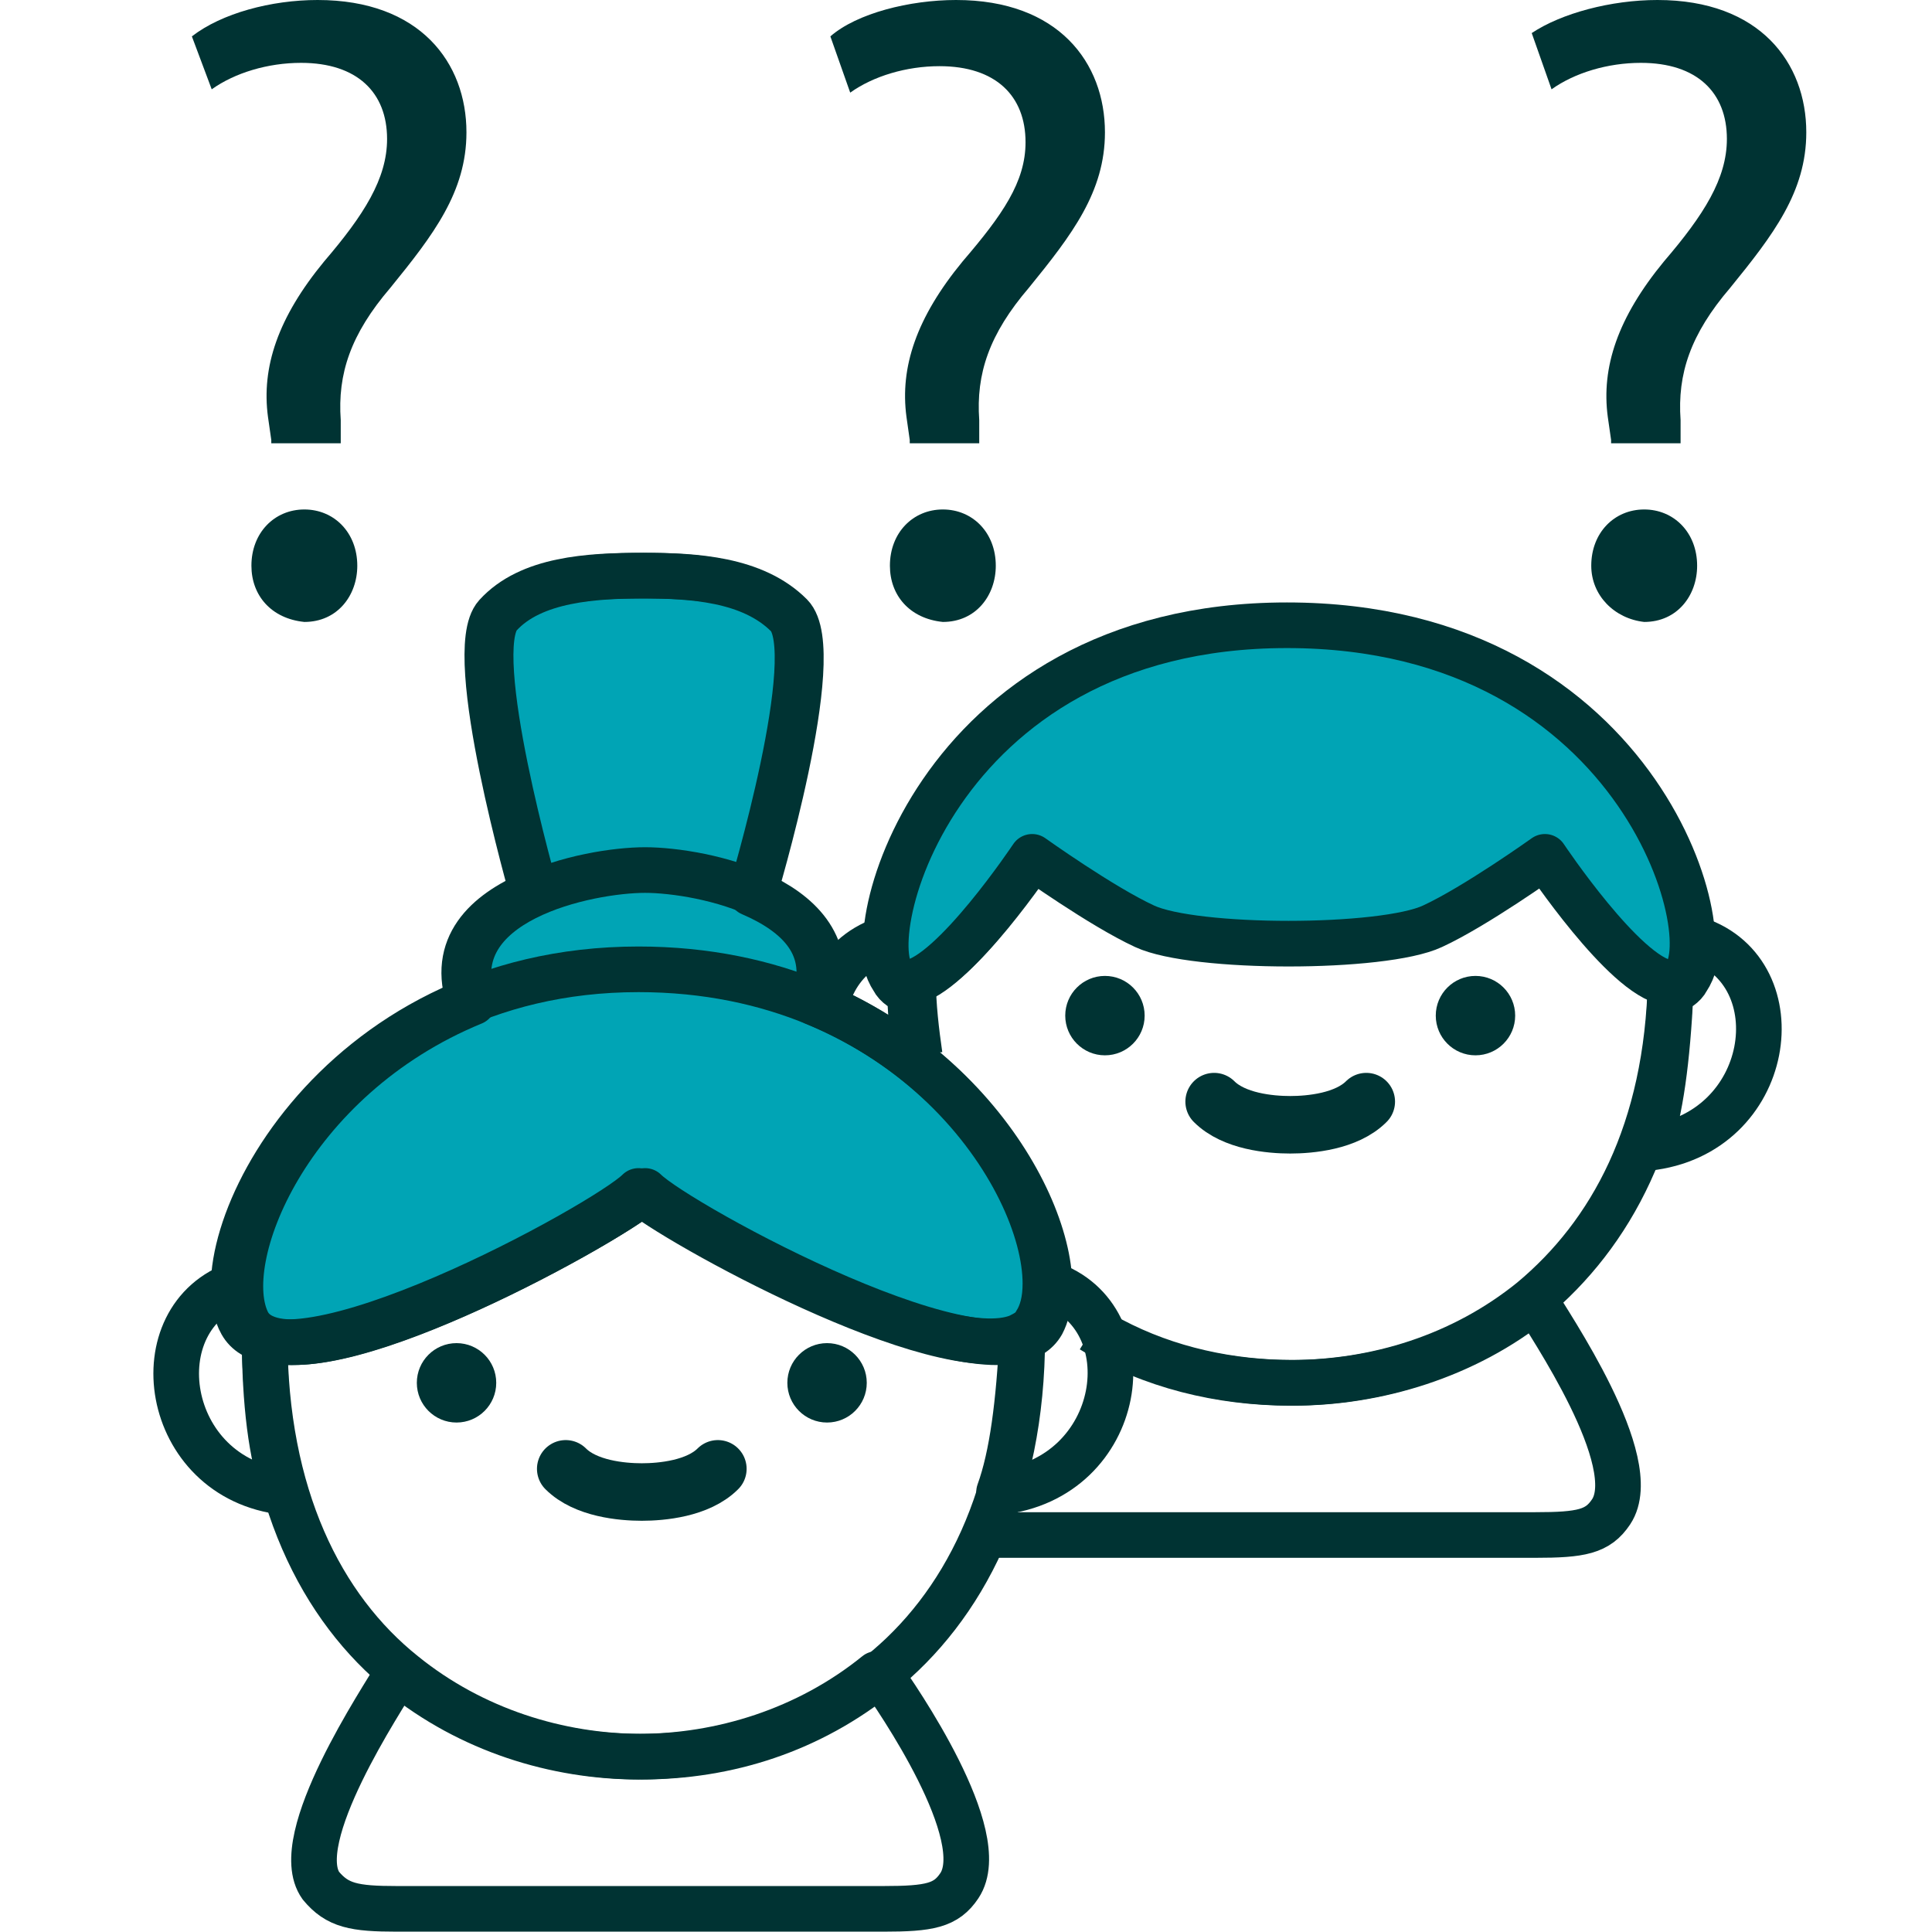
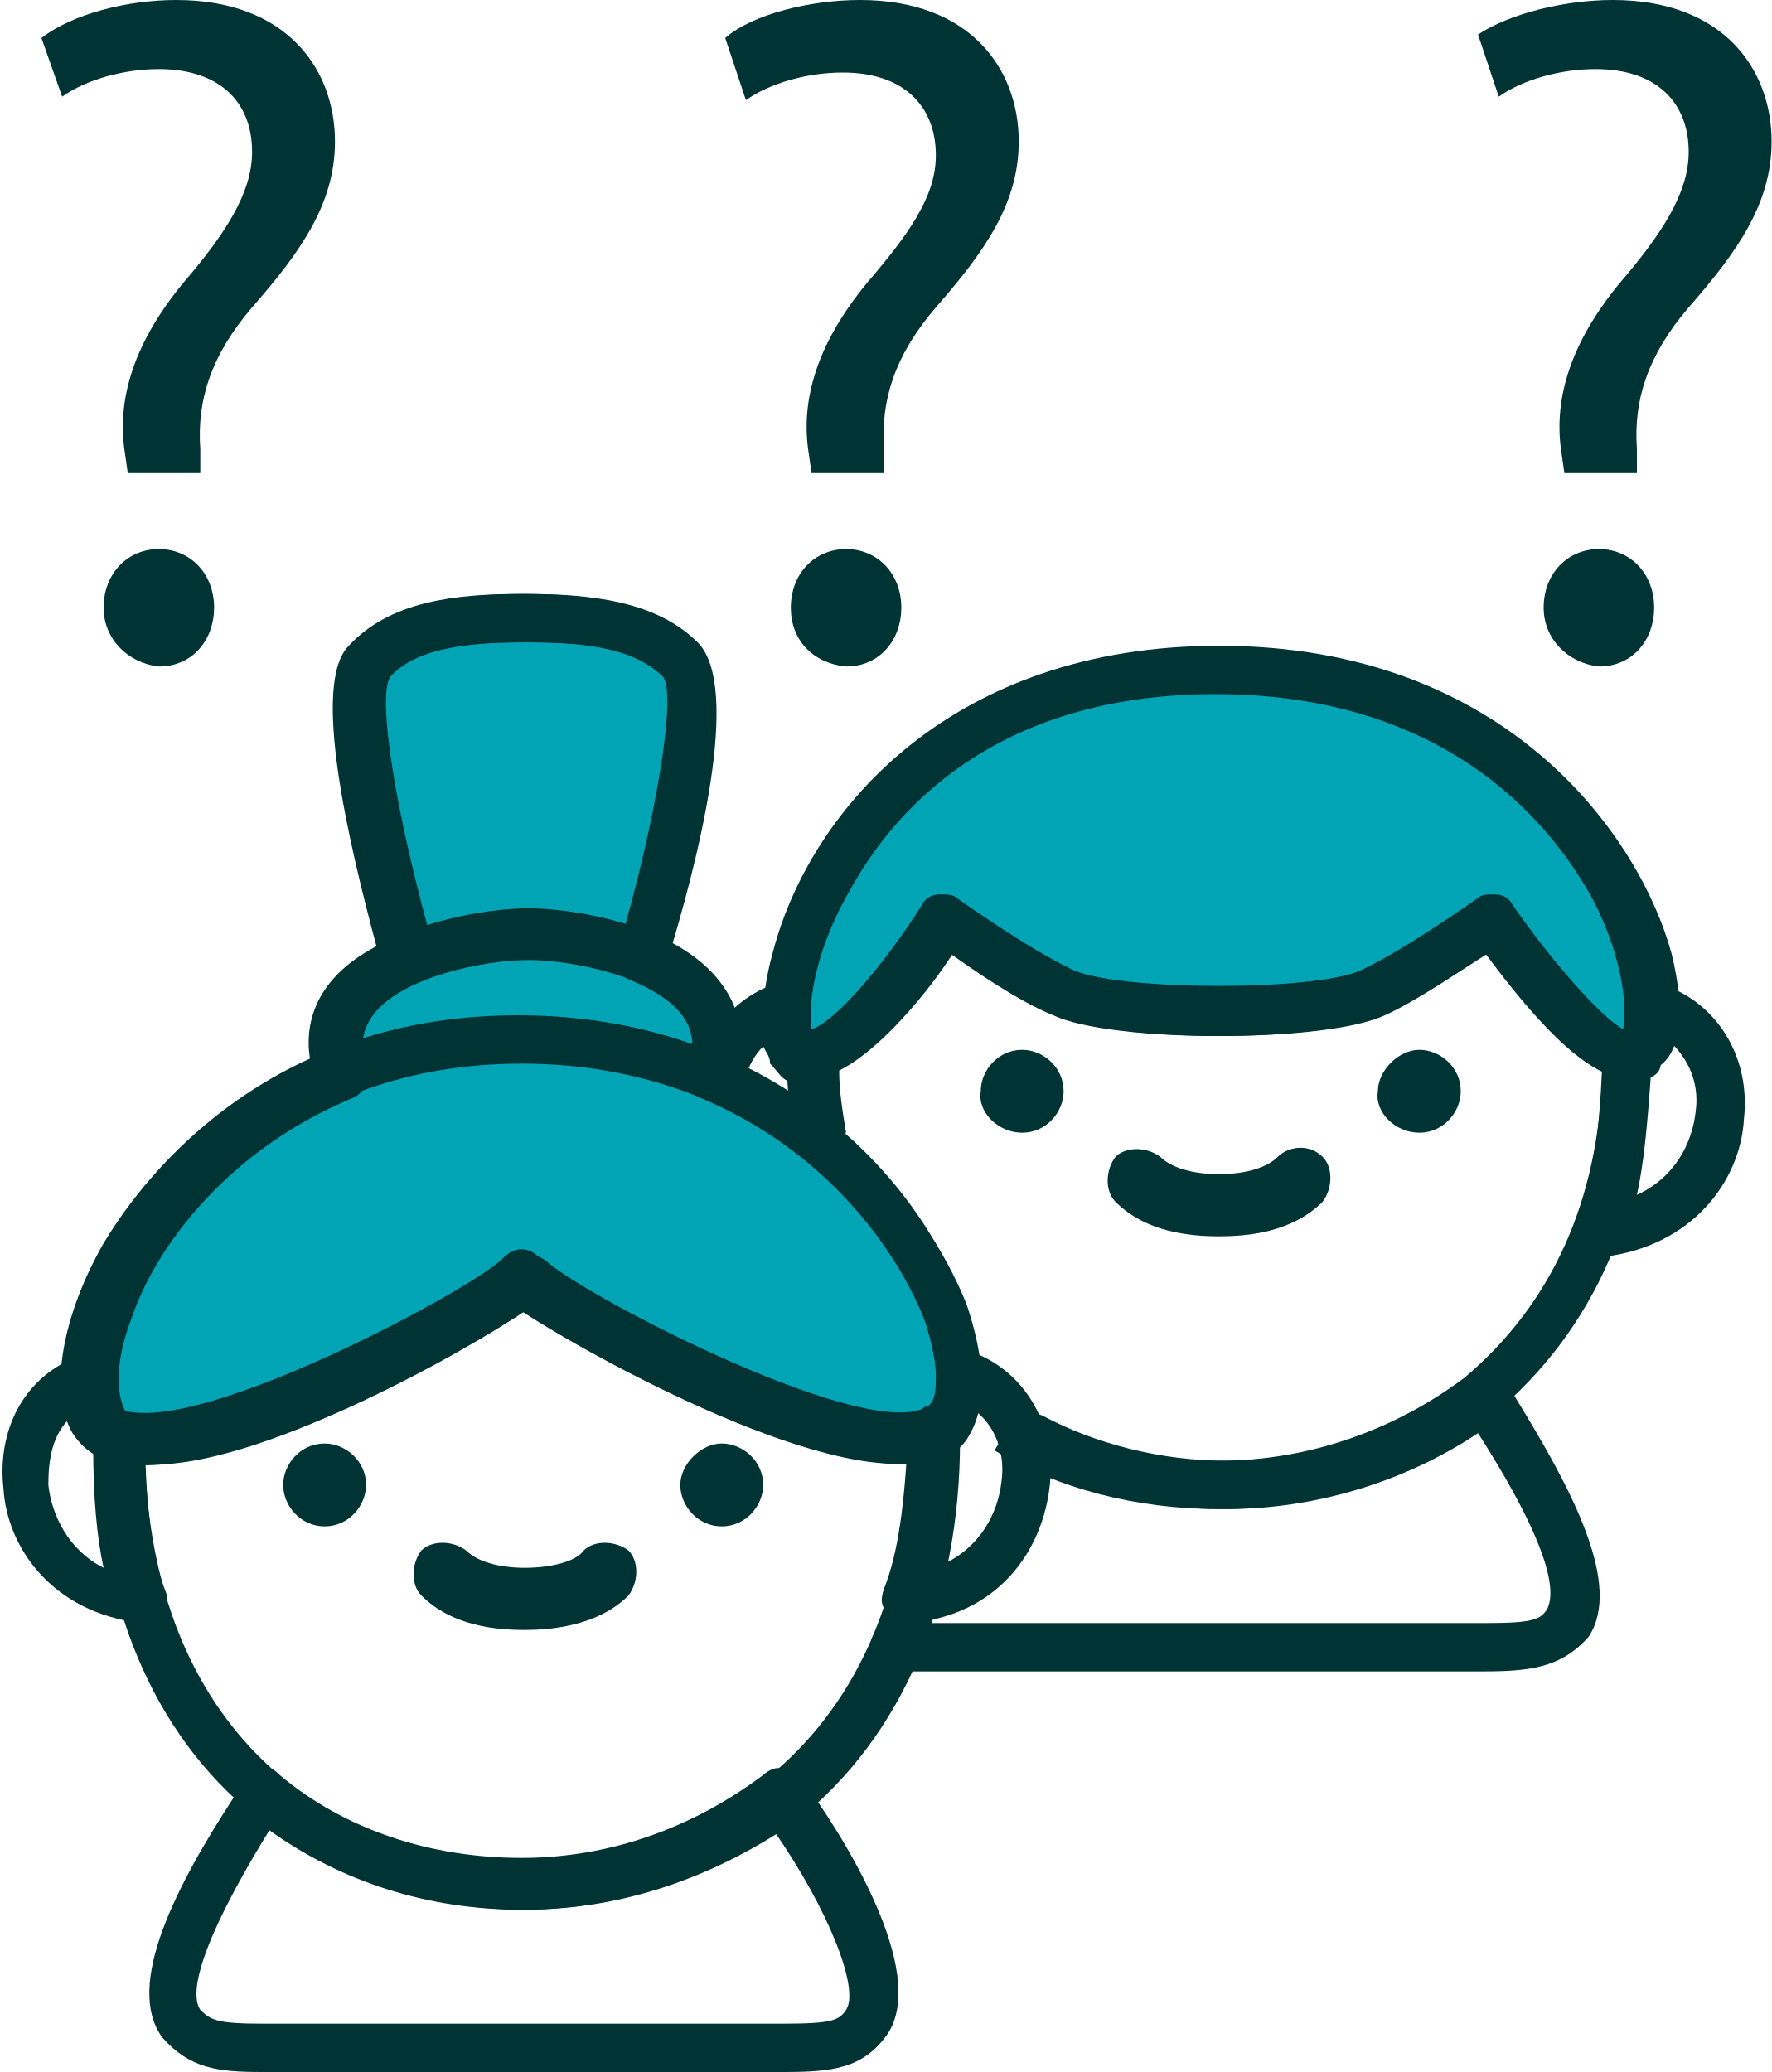
- <svg xmlns="http://www.w3.org/2000/svg" width="60" height="60" viewBox="0 0 60 60" fill="none">
-   <path d="M50.034 13.664L49.931 12.945C49.726 11.404 50.24 9.863 51.678 8.116C52.911 6.678 53.63 5.548 53.63 4.315C53.63 2.877 52.706 1.952 50.959 1.952C49.931 1.952 48.904 2.26 48.185 2.774L47.569 1.027C48.493 0.411 50.034 0 51.473 0C54.657 0 56.096 1.952 56.096 4.11C56.096 5.959 55.069 7.295 53.733 8.938C52.5 10.377 52.089 11.61 52.192 13.048V13.767H50.034V13.664ZM49.418 17.569C49.418 16.541 50.137 15.822 51.062 15.822C51.986 15.822 52.706 16.541 52.706 17.569C52.706 18.493 52.089 19.315 51.062 19.315C50.137 19.212 49.418 18.493 49.418 17.569Z" fill="#003333" />
-   <path d="M28.253 13.664L28.151 12.945C27.945 11.404 28.459 9.863 29.897 8.116C31.13 6.678 31.849 5.651 31.849 4.418C31.849 2.979 30.925 2.055 29.178 2.055C28.151 2.055 27.123 2.363 26.404 2.877L25.788 1.13C26.61 0.411 28.253 0 29.692 0C32.877 0 34.315 1.952 34.315 4.11C34.315 5.959 33.288 7.295 31.952 8.938C30.719 10.377 30.308 11.61 30.411 13.048V13.767H28.253V13.664ZM27.637 17.569C27.637 16.541 28.356 15.822 29.281 15.822C30.206 15.822 30.925 16.541 30.925 17.569C30.925 18.493 30.308 19.315 29.281 19.315C28.253 19.212 27.637 18.493 27.637 17.569Z" fill="#003333" />
-   <path d="M8.425 13.664L8.322 12.945C8.116 11.404 8.63 9.863 10.069 8.116C11.301 6.678 12.021 5.548 12.021 4.315C12.021 2.877 11.096 1.952 9.349 1.952C8.322 1.952 7.295 2.26 6.575 2.774L5.959 1.13C6.884 0.411 8.425 0 9.863 0C13.048 0 14.486 1.952 14.486 4.11C14.486 5.959 13.459 7.295 12.123 8.938C10.89 10.377 10.479 11.61 10.582 13.048V13.767H8.425V13.664ZM7.808 17.569C7.808 16.541 8.527 15.822 9.452 15.822C10.377 15.822 11.096 16.541 11.096 17.569C11.096 18.493 10.479 19.315 9.452 19.315C8.425 19.212 7.808 18.493 7.808 17.569Z" fill="#003333" />
-   <path d="M28.562 32.774C28.459 32.055 28.356 31.233 28.356 30.411C29.692 30.206 32.157 26.507 32.157 26.507C32.157 26.507 34.315 28.048 35.651 28.664C37.192 29.384 43.048 29.384 44.589 28.664C45.925 28.048 48.082 26.507 48.082 26.507C48.082 26.507 50.548 30.206 51.884 30.411C51.781 35.137 50.034 38.322 47.569 40.377C45.411 42.123 42.74 42.945 40.069 42.945C37.911 42.945 35.753 42.431 33.904 41.301" stroke="#003333" stroke-width="1.417" stroke-miterlimit="10" stroke-linejoin="round" />
-   <path fill-rule="evenodd" clip-rule="evenodd" d="M52.192 30.411C52.089 30.514 51.986 30.514 51.781 30.514C50.445 30.308 47.979 26.61 47.979 26.61C47.979 26.61 45.822 28.151 44.486 28.767C42.945 29.486 37.089 29.486 35.548 28.767C34.212 28.151 32.055 26.61 32.055 26.61C32.055 26.61 29.589 30.308 28.253 30.514C28.151 30.514 27.945 30.514 27.843 30.411C26.507 29.589 28.87 19.418 39.966 19.418C51.164 19.418 53.63 29.589 52.192 30.411Z" fill="#00A4B5" stroke="#003333" stroke-width="1.417" stroke-miterlimit="10" stroke-linejoin="round" />
-   <path fill-rule="evenodd" clip-rule="evenodd" d="M8.836 46.336C8.425 45.206 8.219 43.562 8.219 41.507C8.014 41.404 7.808 41.301 7.705 41.096C7.5 40.788 7.397 40.377 7.397 39.863C4.315 40.89 5.034 45.925 8.836 46.336Z" stroke="#003333" stroke-width="1.417" stroke-miterlimit="10" stroke-linecap="round" stroke-linejoin="round" />
-   <path fill-rule="evenodd" clip-rule="evenodd" d="M29.794 58.562C29.384 59.178 28.87 59.281 27.431 59.281C25.993 59.281 19.931 59.281 19.931 59.281C19.931 59.281 13.767 59.281 12.329 59.281C10.993 59.281 10.479 59.178 9.966 58.562C8.938 57.123 11.918 52.706 12.329 51.986H12.431C14.589 53.733 17.26 54.555 19.829 54.555C22.397 54.555 25.069 53.733 27.226 51.986H27.329C27.843 52.706 30.822 57.02 29.794 58.562Z" stroke="#003333" stroke-width="1.417" stroke-miterlimit="10" stroke-linecap="round" stroke-linejoin="round" />
-   <path d="M42.431 34.212C41.815 34.829 40.685 34.931 40.069 34.931C39.452 34.931 38.322 34.829 37.706 34.212" stroke="#003333" stroke-width="1.786" stroke-miterlimit="10" stroke-linecap="round" stroke-linejoin="round" />
-   <path d="M34.52 41.61C36.267 42.534 38.219 42.945 40.171 42.945C42.74 42.945 45.514 42.123 47.671 40.377C48.082 41.096 51.062 45.411 50.034 46.952C49.623 47.569 49.11 47.671 47.671 47.671C46.233 47.671 40.069 47.671 40.069 47.671C40.069 47.671 31.952 47.671 30.616 47.671" stroke="#003333" stroke-width="1.417" stroke-miterlimit="10" stroke-linecap="round" stroke-linejoin="round" />
-   <path fill-rule="evenodd" clip-rule="evenodd" d="M31.027 46.336C31.438 45.206 31.644 43.562 31.747 41.507C31.952 41.404 32.157 41.301 32.26 41.096C32.466 40.788 32.569 40.377 32.569 39.863C35.651 40.89 34.931 45.925 31.027 46.336Z" stroke="#003333" stroke-width="1.417" stroke-miterlimit="10" stroke-linecap="round" stroke-linejoin="round" />
-   <path fill-rule="evenodd" clip-rule="evenodd" d="M28.973 35.651C28.562 34.52 28.356 32.877 28.253 30.822C28.048 30.719 27.843 30.616 27.74 30.411C27.534 30.103 27.431 29.692 27.431 29.178C24.452 30.206 25.069 35.24 28.973 35.651Z" stroke="#003333" stroke-width="1.417" stroke-miterlimit="10" stroke-linecap="round" stroke-linejoin="round" />
-   <path fill-rule="evenodd" clip-rule="evenodd" d="M51.164 35.651C51.575 34.52 51.781 32.877 51.883 30.822C52.089 30.719 52.294 30.616 52.397 30.411C52.603 30.103 52.706 29.692 52.706 29.178C55.788 30.206 55.069 35.24 51.164 35.651Z" stroke="#003333" stroke-width="1.417" stroke-miterlimit="10" stroke-linecap="round" stroke-linejoin="round" />
-   <path fill-rule="evenodd" clip-rule="evenodd" d="M31.747 41.507C31.747 46.438 29.897 49.931 27.329 51.986C25.171 53.733 22.603 54.555 19.931 54.555C17.363 54.555 14.692 53.733 12.534 51.986C9.966 49.931 8.219 46.438 8.219 41.507C10.582 42.637 19.007 37.911 20.034 36.986C20.959 37.911 29.281 42.431 31.747 41.507Z" stroke="#003333" stroke-width="1.417" stroke-miterlimit="10" stroke-linecap="round" stroke-linejoin="round" />
-   <path d="M34.315 32.774C34.996 32.774 35.548 32.222 35.548 31.541C35.548 30.86 34.996 30.308 34.315 30.308C33.634 30.308 33.082 30.86 33.082 31.541C33.082 32.222 33.634 32.774 34.315 32.774Z" fill="#003333" />
-   <path d="M45.822 32.774C46.503 32.774 47.055 32.222 47.055 31.541C47.055 30.86 46.503 30.308 45.822 30.308C45.141 30.308 44.589 30.86 44.589 31.541C44.589 32.222 45.141 32.774 45.822 32.774Z" fill="#003333" />
-   <path d="M22.294 45.616C21.678 46.233 20.548 46.336 19.931 46.336C19.315 46.336 18.185 46.233 17.569 45.616" stroke="#003333" stroke-width="1.786" stroke-miterlimit="10" stroke-linecap="round" stroke-linejoin="round" />
-   <path d="M14.178 44.178C14.859 44.178 15.411 43.626 15.411 42.945C15.411 42.264 14.859 41.712 14.178 41.712C13.497 41.712 12.945 42.264 12.945 42.945C12.945 43.626 13.497 44.178 14.178 44.178Z" fill="#003333" />
-   <path d="M25.685 44.178C26.366 44.178 26.918 43.626 26.918 42.945C26.918 42.264 26.366 41.712 25.685 41.712C25.004 41.712 24.452 42.264 24.452 42.945C24.452 43.626 25.004 44.178 25.685 44.178Z" fill="#003333" />
-   <path fill-rule="evenodd" clip-rule="evenodd" d="M25.274 31.13C25.89 29.384 24.76 28.356 23.322 27.74C23.322 27.74 25.582 20.24 24.452 19.11C23.322 17.979 21.473 17.877 19.931 17.877C18.288 17.877 16.438 17.979 15.411 19.11C14.384 20.24 16.541 27.74 16.541 27.74C15.103 28.356 13.973 29.384 14.589 31.13H14.692C8.938 33.493 6.678 39.144 7.705 41.096C9.041 43.459 18.904 38.014 20.034 36.986C21.062 38.014 31.027 43.459 32.363 41.096C33.39 39.144 31.027 33.493 25.274 31.13Z" fill="#00A4B5" stroke="#003333" stroke-width="1.417" stroke-miterlimit="10" stroke-linejoin="round" />
-   <path d="M25.377 31.13C26.404 27.945 21.781 27.02 20.034 27.02C18.288 27.02 13.664 27.945 14.692 31.13" stroke="#003333" stroke-width="1.417" stroke-miterlimit="10" stroke-linejoin="round" />
-   <path fill-rule="evenodd" clip-rule="evenodd" d="M32.466 39.863C32.466 40.377 32.363 40.788 32.157 41.096C32.055 41.301 31.849 41.404 31.644 41.507C29.178 42.534 20.856 37.911 19.829 36.986C18.801 38.014 8.836 43.459 7.5 41.096C6.164 38.733 10.274 30.103 19.829 30.103C28.253 30.103 32.466 36.575 32.466 39.863Z" stroke="#003333" stroke-width="1.417" stroke-miterlimit="10" stroke-linejoin="round" />
-   <path d="M23.425 27.74C23.425 27.74 25.685 20.24 24.555 19.11C23.425 17.979 21.575 17.877 20.034 17.877C18.493 17.877 16.541 17.979 15.514 19.11C14.486 20.24 16.644 27.74 16.644 27.74" stroke="#003333" stroke-width="1.417" stroke-miterlimit="10" stroke-linejoin="round" />
+ <svg xmlns="http://www.w3.org/2000/svg" version="1.1" id="Слой_1" x="0px" y="0px" viewBox="0 0 51.3 60" style="enable-background:new 0 0 51.3 60;" xml:space="preserve">
+   <style type="text/css">
+ 	.st0{fill:#003333;}
+ 	.st1{fill-rule:evenodd;clip-rule:evenodd;fill:#00A4B5;}
+ </style>
+   <g>
+     <path class="st0" d="M45.3,13.7l-0.1-0.7c-0.2-1.5,0.3-3.1,1.7-4.8c1.2-1.4,2-2.6,2-3.8c0-1.4-0.9-2.4-2.7-2.4   c-1,0-2.1,0.3-2.8,0.8L42.8,1c0.9-0.6,2.5-1,3.9-1c3.2,0,4.6,2,4.6,4.1c0,1.8-1,3.2-2.4,4.8c-1.2,1.4-1.6,2.7-1.5,4.1v0.7h-2.2   V13.7z M44.7,17.6c0-1,0.7-1.7,1.6-1.7c0.9,0,1.6,0.7,1.6,1.7c0,0.9-0.6,1.7-1.6,1.7C45.4,19.2,44.7,18.5,44.7,17.6z" />
+     <path class="st0" d="M23.5,13.7l-0.1-0.7c-0.2-1.5,0.3-3.1,1.7-4.8c1.2-1.4,2-2.5,2-3.7c0-1.4-0.9-2.4-2.7-2.4   c-1,0-2.1,0.3-2.8,0.8L21,1.1C21.8,0.4,23.5,0,24.9,0c3.2,0,4.6,2,4.6,4.1c0,1.8-1,3.2-2.4,4.8c-1.2,1.4-1.6,2.7-1.5,4.1v0.7h-2.2   V13.7z M22.9,17.6c0-1,0.7-1.7,1.6-1.7c0.9,0,1.6,0.7,1.6,1.7c0,0.9-0.6,1.7-1.6,1.7C23.5,19.2,22.9,18.5,22.9,17.6z" />
+     <path class="st0" d="M3.7,13.7l-0.1-0.7c-0.2-1.5,0.3-3.1,1.7-4.8c1.2-1.4,2-2.6,2-3.8C7.3,2.9,6.3,2,4.6,2c-1,0-2.1,0.3-2.8,0.8   L1.2,1.1C2.1,0.4,3.7,0,5.1,0c3.2,0,4.6,2,4.6,4.1c0,1.8-1,3.2-2.4,4.8c-1.2,1.4-1.6,2.7-1.5,4.1v0.7H3.7V13.7z M3,17.6   c0-1,0.7-1.7,1.6-1.7c0.9,0,1.6,0.7,1.6,1.7c0,0.9-0.6,1.7-1.6,1.7C3.7,19.2,3,18.5,3,17.6z" />
+     <path class="st0" d="M35.3,43.7c-2.4,0-4.7-0.6-6.5-1.7l0.7-1.2c1.6,1,3.7,1.5,5.8,1.5c2.6,0,5.1-0.9,7.1-2.4   c2.5-2.1,3.9-5.1,4-8.9c-1.2-0.6-2.5-2.3-3.3-3.4c-0.8,0.5-2.1,1.4-3,1.8c-1.7,0.8-7.8,0.8-9.5,0c-0.9-0.4-2.3-1.3-3-1.8   c-0.7,1.1-2.1,2.8-3.3,3.4c0,0.6,0.1,1.2,0.2,1.8l-1.4,0.2c-0.1-0.8-0.2-1.6-0.2-2.5c0-0.4,0.3-0.6,0.6-0.7   c0.6-0.1,2.2-1.9,3.3-3.6c0.1-0.2,0.3-0.3,0.5-0.3c0.2,0,0.4,0,0.5,0.1c0,0,2.1,1.5,3.4,2.1c1.4,0.6,7,0.6,8.3,0   c1.3-0.6,3.4-2.1,3.4-2.1c0.2-0.1,0.4-0.2,0.5-0.1c0.2,0,0.4,0.1,0.5,0.3c1.1,1.7,2.7,3.5,3.3,3.6c0.4,0.1,0.6,0.4,0.6,0.7   c-0.1,4.5-1.6,8-4.6,10.5C41.1,42.7,38.3,43.7,35.3,43.7z" />
+     <path class="st1" d="M47.4,30.4c-0.1,0.1-0.2,0.1-0.4,0.1c-1.3-0.2-3.8-3.9-3.8-3.9s-2.2,1.5-3.5,2.2c-1.5,0.7-7.4,0.7-8.9,0   c-1.3-0.6-3.5-2.2-3.5-2.2s-2.5,3.7-3.8,3.9c-0.1,0-0.3,0-0.4-0.1c-1.3-0.8,1-11,12.1-11C46.4,19.4,48.9,29.6,47.4,30.4z" />
+     <path class="st0" d="M47,31.2c0,0-0.1,0-0.1,0c-1.3-0.2-3-2.4-3.9-3.6c-0.8,0.5-2.1,1.4-3,1.8c-1.7,0.8-7.8,0.8-9.5,0   c-1-0.4-2.3-1.3-3-1.8c-0.9,1.2-2.6,3.4-3.9,3.6c0,0-0.1,0-0.1,0c-0.2,0-0.5,0-0.8-0.2c-1-0.7-0.5-2.8-0.3-3.5   c1.1-4.1,5.2-8.8,12.9-8.8c8.4,0,12.2,5.6,13.1,8.9c0.4,1.6,0.3,2.9-0.4,3.3C47.6,31.2,47.3,31.2,47,31.2z M23.6,29.9   C23.6,29.9,23.6,29.9,23.6,29.9C23.6,29.9,23.6,29.9,23.6,29.9z M43.2,25.9c0,0,0.1,0,0.1,0c0.2,0,0.4,0.1,0.5,0.3   c1.1,1.6,2.6,3.3,3.2,3.6c0.1-0.4,0.1-1.9-0.9-3.8c-1-1.8-3.9-5.9-10.9-5.9c-6.5,0-9.4,3.5-10.6,5.7c-1.1,1.9-1.2,3.5-1.1,4   c0.7-0.2,2.2-2,3.2-3.6c0.1-0.2,0.3-0.3,0.5-0.3c0.2,0,0.4,0,0.5,0.1c0,0,2.1,1.5,3.4,2.1c1.4,0.6,7,0.6,8.3,0   c1.3-0.6,3.4-2.1,3.4-2.1C42.9,25.9,43.1,25.9,43.2,25.9z" />
+     <path class="st0" d="M4.1,47C4,47,4,47,4.1,47c-2.6-0.3-3.9-2.2-4-3.9c-0.2-1.8,0.7-3.4,2.4-3.9c0.2-0.1,0.5,0,0.6,0.1   c0.2,0.1,0.3,0.3,0.3,0.6c0,0.4,0.1,0.7,0.2,0.8c0.1,0.1,0.2,0.1,0.2,0.2C4,41,4.2,41.2,4.2,41.5c0,2,0.2,3.6,0.6,4.6   c0.1,0.2,0,0.5-0.1,0.7C4.5,46.9,4.3,47,4.1,47z M2.1,41c-0.6,0.5-0.7,1.3-0.7,2c0.1,0.9,0.6,1.9,1.6,2.4c-0.2-0.9-0.3-2.1-0.3-3.4   c-0.2-0.1-0.3-0.3-0.4-0.5C2.2,41.3,2.2,41.1,2.1,41z" />
+     <path class="st0" d="M22.7,60H7.6c-1.3,0-2.1-0.1-2.9-1c-1.1-1.5,0.4-4.4,2.1-7c0.1-0.2,0.2-0.3,0.2-0.4c0.1-0.2,0.4-0.4,0.6-0.4   h0.1c0.2,0,0.3,0.1,0.4,0.2c1.9,1.6,4.4,2.4,7,2.4s5-0.9,7-2.4c0.1-0.1,0.3-0.2,0.4-0.2h0.1c0.2,0,0.4,0.1,0.6,0.3   c1.2,1.6,3.7,5.6,2.5,7.4v0C25,59.9,24.1,60,22.7,60z M7.8,53c-2.4,3.9-2.2,4.9-2,5.2c0.3,0.3,0.5,0.4,1.8,0.4h15.1   c1.4,0,1.6-0.1,1.8-0.4c0,0,0,0,0,0c0.4-0.6-0.5-2.9-2.1-5.2c-2.1,1.5-4.7,2.3-7.3,2.3C12.4,55.3,9.9,54.5,7.8,53z" />
+     <path class="st0" d="M35.3,35.8c-0.8,0-2.1-0.1-3-1c-0.3-0.3-0.3-0.9,0-1.3c0.3-0.3,0.9-0.3,1.3,0c0.3,0.3,0.9,0.5,1.7,0.5   c0.8,0,1.4-0.2,1.7-0.5c0.3-0.3,0.9-0.4,1.3,0c0.3,0.3,0.3,0.9,0,1.3C37.4,35.7,36.1,35.8,35.3,35.8z" />
+     <path class="st0" d="M42.9,48.4H25.9c-0.4,0-0.7-0.3-0.7-0.7s0.3-0.7,0.7-0.7h17.1c1.4,0,1.6-0.1,1.8-0.4c0.2-0.4,0.3-1.5-2-5.1   c-2.1,1.4-4.7,2.2-7.3,2.2c-2.2,0-4.2-0.5-6-1.4c-0.3-0.2-0.5-0.6-0.3-1c0.2-0.3,0.6-0.5,1-0.3c1.5,0.8,3.4,1.3,5.3,1.3   c2.6,0,5.2-0.9,7.1-2.4c0.2-0.1,0.4-0.2,0.6-0.1c0.2,0,0.4,0.2,0.5,0.3c0,0.1,0.1,0.2,0.2,0.4c1.6,2.6,3.1,5.4,2.1,6.9   C45.2,48.3,44.3,48.4,42.9,48.4z" />
+     <path class="st0" d="M26.3,47c-0.2,0-0.4-0.1-0.6-0.3c-0.2-0.2-0.2-0.4-0.1-0.7c0.4-1,0.6-2.4,0.7-4.6c0-0.3,0.2-0.5,0.4-0.6   c0.1,0,0.2-0.1,0.2-0.1c0.2-0.2,0.2-0.5,0.2-0.9c0-0.2,0.1-0.4,0.3-0.6c0.2-0.1,0.4-0.2,0.6-0.1c1.6,0.5,2.6,2.1,2.4,3.9   C30.2,44.9,28.9,46.8,26.3,47C26.3,47,26.3,47,26.3,47z M27.7,41.9c-0.1,1.4-0.2,2.5-0.4,3.4c1.1-0.5,1.6-1.5,1.7-2.4   c0.1-0.7-0.1-1.5-0.7-2c-0.1,0.2-0.2,0.4-0.3,0.5C28,41.7,27.8,41.8,27.7,41.9z" />
+     <path class="st0" d="M24.2,36.4C24.2,36.4,24.2,36.4,24.2,36.4c-2.6-0.3-3.9-2.1-4.1-3.9c-0.2-1.8,0.7-3.4,2.3-4   c0.2-0.1,0.5,0,0.6,0.1c0.2,0.1,0.3,0.3,0.3,0.6c0,0.4,0.1,0.7,0.2,0.8c0.1,0.1,0.2,0.1,0.2,0.2c0.2,0.1,0.4,0.3,0.4,0.6   c0.1,2.2,0.3,3.7,0.7,4.6c0.1,0.2,0,0.5-0.1,0.7C24.6,36.3,24.4,36.4,24.2,36.4z M22.1,30.3c-0.5,0.5-0.7,1.3-0.6,2   c0.1,0.9,0.6,1.9,1.7,2.4c-0.2-0.9-0.3-2-0.4-3.4c-0.2-0.1-0.3-0.3-0.5-0.5C22.3,30.6,22.2,30.5,22.1,30.3z" />
+     <path class="st0" d="M46.4,36.4c-0.2,0-0.4-0.1-0.6-0.3c-0.2-0.2-0.2-0.4-0.1-0.7c0.4-1,0.6-2.4,0.7-4.6c0-0.3,0.2-0.5,0.4-0.6   c0.1,0,0.2-0.1,0.2-0.1c0.2-0.2,0.2-0.5,0.2-0.9c0-0.2,0.1-0.4,0.3-0.6c0.2-0.1,0.4-0.2,0.6-0.1c1.6,0.5,2.6,2.1,2.4,3.9   C50.4,34.2,49,36.1,46.4,36.4C46.5,36.4,46.4,36.4,46.4,36.4z M47.8,31.2c-0.1,1.4-0.2,2.5-0.4,3.4c1.1-0.5,1.6-1.5,1.7-2.4   c0.1-0.7-0.1-1.4-0.7-2c-0.1,0.2-0.2,0.4-0.3,0.5C48.1,31,48,31.1,47.8,31.2z" />
+     <path class="st0" d="M15.2,55.3c-2.9,0-5.7-1-7.8-2.7c-3-2.4-4.6-6.3-4.6-11c0-0.2,0.1-0.5,0.3-0.6c0.2-0.1,0.5-0.1,0.7,0   c1.8,0.9,9.8-3.3,11-4.4c0.3-0.3,0.7-0.2,1,0c0.9,0.9,8.9,5.1,11,4.4c0.2-0.1,0.5-0.1,0.7,0.1c0.2,0.1,0.3,0.3,0.3,0.6   c0,4.7-1.7,8.6-4.7,11C20.8,54.3,18.1,55.3,15.2,55.3z M4.2,42.4c0.2,5,2.3,7.7,4,9.1c1.9,1.6,4.4,2.4,7,2.4c2.6,0,5-0.8,7-2.4   c2.5-2,4-5.2,4.1-9.1c0,0,0,0,0,0c-3.1,0-9.1-3.2-11-4.5C13.4,39.2,7.3,42.6,4.2,42.4z" />
+     <path class="st0" d="M29.6,32.8c0.7,0,1.2-0.6,1.2-1.2c0-0.7-0.6-1.2-1.2-1.2c-0.7,0-1.2,0.6-1.2,1.2   C28.3,32.2,28.9,32.8,29.6,32.8z" />
+     <path class="st0" d="M41.1,32.8c0.7,0,1.2-0.6,1.2-1.2c0-0.7-0.6-1.2-1.2-1.2s-1.2,0.6-1.2,1.2C39.8,32.2,40.4,32.8,41.1,32.8z" />
+     <path class="st0" d="M15.2,47.2c-0.8,0-2.1-0.1-3-1c-0.3-0.3-0.3-0.9,0-1.3c0.3-0.3,0.9-0.3,1.3,0c0.3,0.3,0.9,0.5,1.7,0.5   c0.8,0,1.5-0.2,1.7-0.5c0.3-0.3,0.9-0.3,1.3,0c0.3,0.3,0.3,0.9,0,1.3C17.3,47.1,15.9,47.2,15.2,47.2z" />
+     <path class="st0" d="M9.4,44.2c0.7,0,1.2-0.6,1.2-1.2c0-0.7-0.6-1.2-1.2-1.2c-0.7,0-1.2,0.6-1.2,1.2C8.2,43.6,8.7,44.2,9.4,44.2z" />
+     <path class="st0" d="M20.9,44.2c0.7,0,1.2-0.6,1.2-1.2c0-0.7-0.6-1.2-1.2-1.2s-1.2,0.6-1.2,1.2C19.7,43.6,20.2,44.2,20.9,44.2z" />
+     <path class="st1" d="M20.5,31.1c0.6-1.7-0.5-2.8-2-3.4c0,0,2.3-7.5,1.1-8.6c-1.1-1.1-3-1.2-4.5-1.2c-1.6,0-3.5,0.1-4.5,1.2   c-1,1.1,1.1,8.6,1.1,8.6c-1.4,0.6-2.6,1.6-2,3.4h0.1c-5.8,2.4-8,8-7,10C4.3,43.5,14.1,38,15.3,37c1,1,11,6.5,12.3,4.1   C28.6,39.1,26.3,33.5,20.5,31.1z" />
+     <path class="st0" d="M26.2,42.4c-3.1,0-9.1-3.2-11-4.5c-2,1.4-8.6,4.9-11.5,4.5c-0.8-0.1-1.2-0.6-1.4-0.9c-0.5-0.9-0.4-2.3,0.1-3.8   c0.8-2.3,3-5.2,6.6-6.9c-0.2-1,0-2.4,1.9-3.4c-0.8-3-1.9-7.6-0.8-8.7c1.2-1.3,3.1-1.5,5-1.5c1.9,0,3.8,0.2,5,1.4   c1.2,1.2,0.1,5.8-0.8,8.8c1.9,1,2.1,2.4,1.9,3.4c3.7,1.7,5.9,4.7,6.8,7c0.5,1.5,0.6,2.8,0.1,3.7c-0.2,0.4-0.6,0.8-1.5,0.9   C26.6,42.4,26.4,42.4,26.2,42.4z M10.4,30.6c0.1,0.1,0.2,0.2,0.2,0.4c0.1,0.3-0.1,0.7-0.4,0.8c-3.6,1.5-5.7,4.3-6.4,6.4   c-0.5,1.3-0.4,2.2-0.2,2.6c0,0.1,0.2,0.1,0.4,0.2c2.5,0.4,9.8-3.6,10.8-4.5c0.3-0.3,0.7-0.2,1,0c0.8,0.8,8.2,4.8,10.7,4.5   c0.2,0,0.4-0.1,0.5-0.2c0.2-0.4,0.2-1.2-0.2-2.5c-0.8-2.1-2.9-5-6.5-6.5c-0.3-0.1-0.5-0.5-0.4-0.9c0.3-0.7,0.3-1.7-1.6-2.5   c-0.3-0.1-0.5-0.5-0.4-0.9c1.1-3.7,1.7-7.4,1.3-7.9c-0.9-0.9-2.5-1-4-1c-1.6,0-3.2,0.1-4,1c-0.4,0.6,0.2,4.2,1.3,8   c0.1,0.3-0.1,0.7-0.4,0.8C10.4,29.1,10.2,29.9,10.4,30.6z" />
+     <path class="st0" d="M21.3,31.3l-1.3-0.4c0.2-0.6,0.1-1.1-0.2-1.5c-0.8-1.1-3.2-1.6-4.5-1.6s-3.7,0.5-4.5,1.6   c-0.3,0.4-0.4,0.9-0.2,1.5l-1.3,0.4c-0.3-1-0.2-2,0.4-2.8c1.3-1.8,4.5-2.2,5.6-2.2s4.3,0.4,5.6,2.2C21.5,29.3,21.6,30.3,21.3,31.3z   " />
+     <path class="st0" d="M4.1,42.4c-0.2,0-0.3,0-0.5,0c-0.9-0.1-1.3-0.6-1.5-0.9C1.4,40.3,1.8,38.1,3,36c0.9-1.5,4.4-6.6,12-6.6   c8.8,0,13.3,6.8,13.3,10.5c0,0.7-0.1,1.2-0.4,1.6c-0.2,0.3-0.5,0.5-0.8,0.7c-2.7,1.1-10-2.9-12.1-4.3C13.2,39.2,7.2,42.4,4.1,42.4z    M15.1,30.8c-6.8,0-10,4.5-10.8,5.9c-1.1,1.8-1.3,3.4-0.9,4c0.1,0.1,0.3,0.2,0.5,0.2c2.6,0.3,10-3.7,10.7-4.5c0.3-0.3,0.7-0.3,1,0   c1.1,1,9.1,5.2,11.1,4.4c0,0,0.1-0.1,0.2-0.1c0.2-0.2,0.2-0.5,0.2-0.9C27,36.7,22.9,30.8,15.1,30.8z" />
+     <path class="st0" d="M19.3,27.9L18,27.5c1.1-3.7,1.7-7.4,1.3-7.9c-0.9-0.9-2.5-1-4-1c-1.5,0-3.2,0.1-4,1c-0.4,0.6,0.2,4.2,1.3,8   l-1.4,0.4c-0.8-2.9-2.1-8.1-1-9.3c1.2-1.3,3.2-1.5,5-1.5c1.9,0,3.8,0.2,5,1.4C21.5,19.9,20.2,25,19.3,27.9z" />
+   </g>
</svg>
